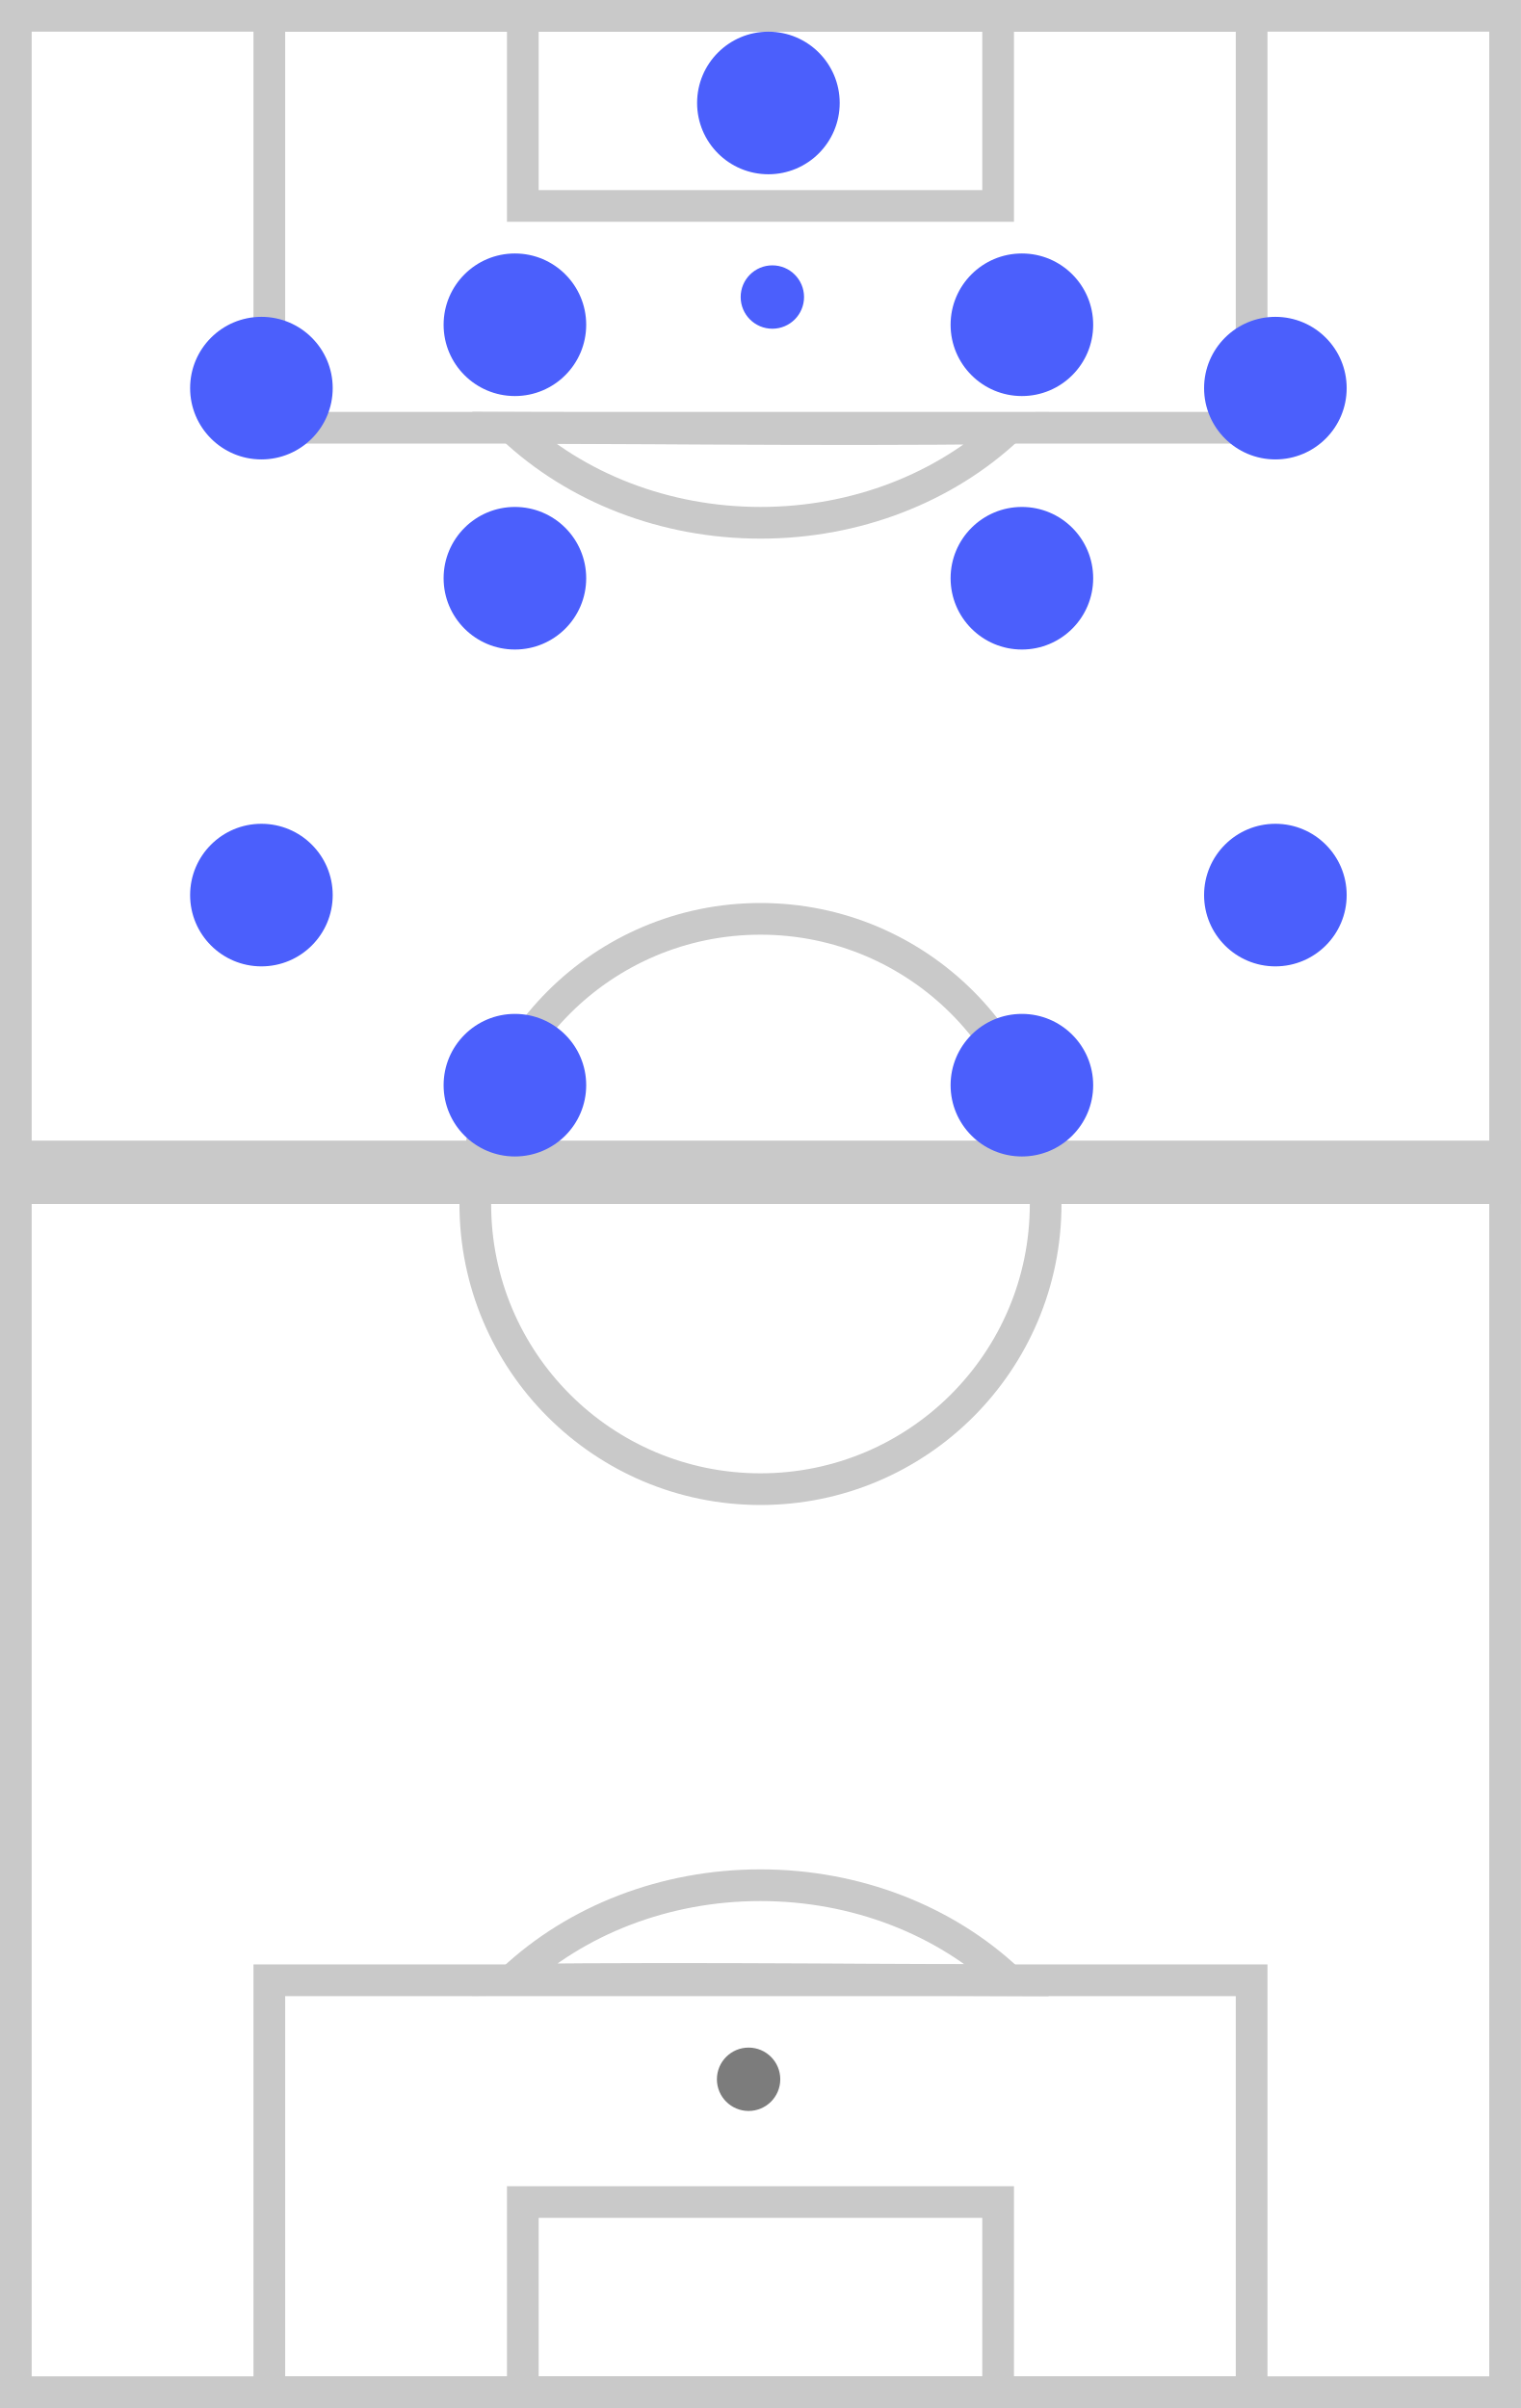
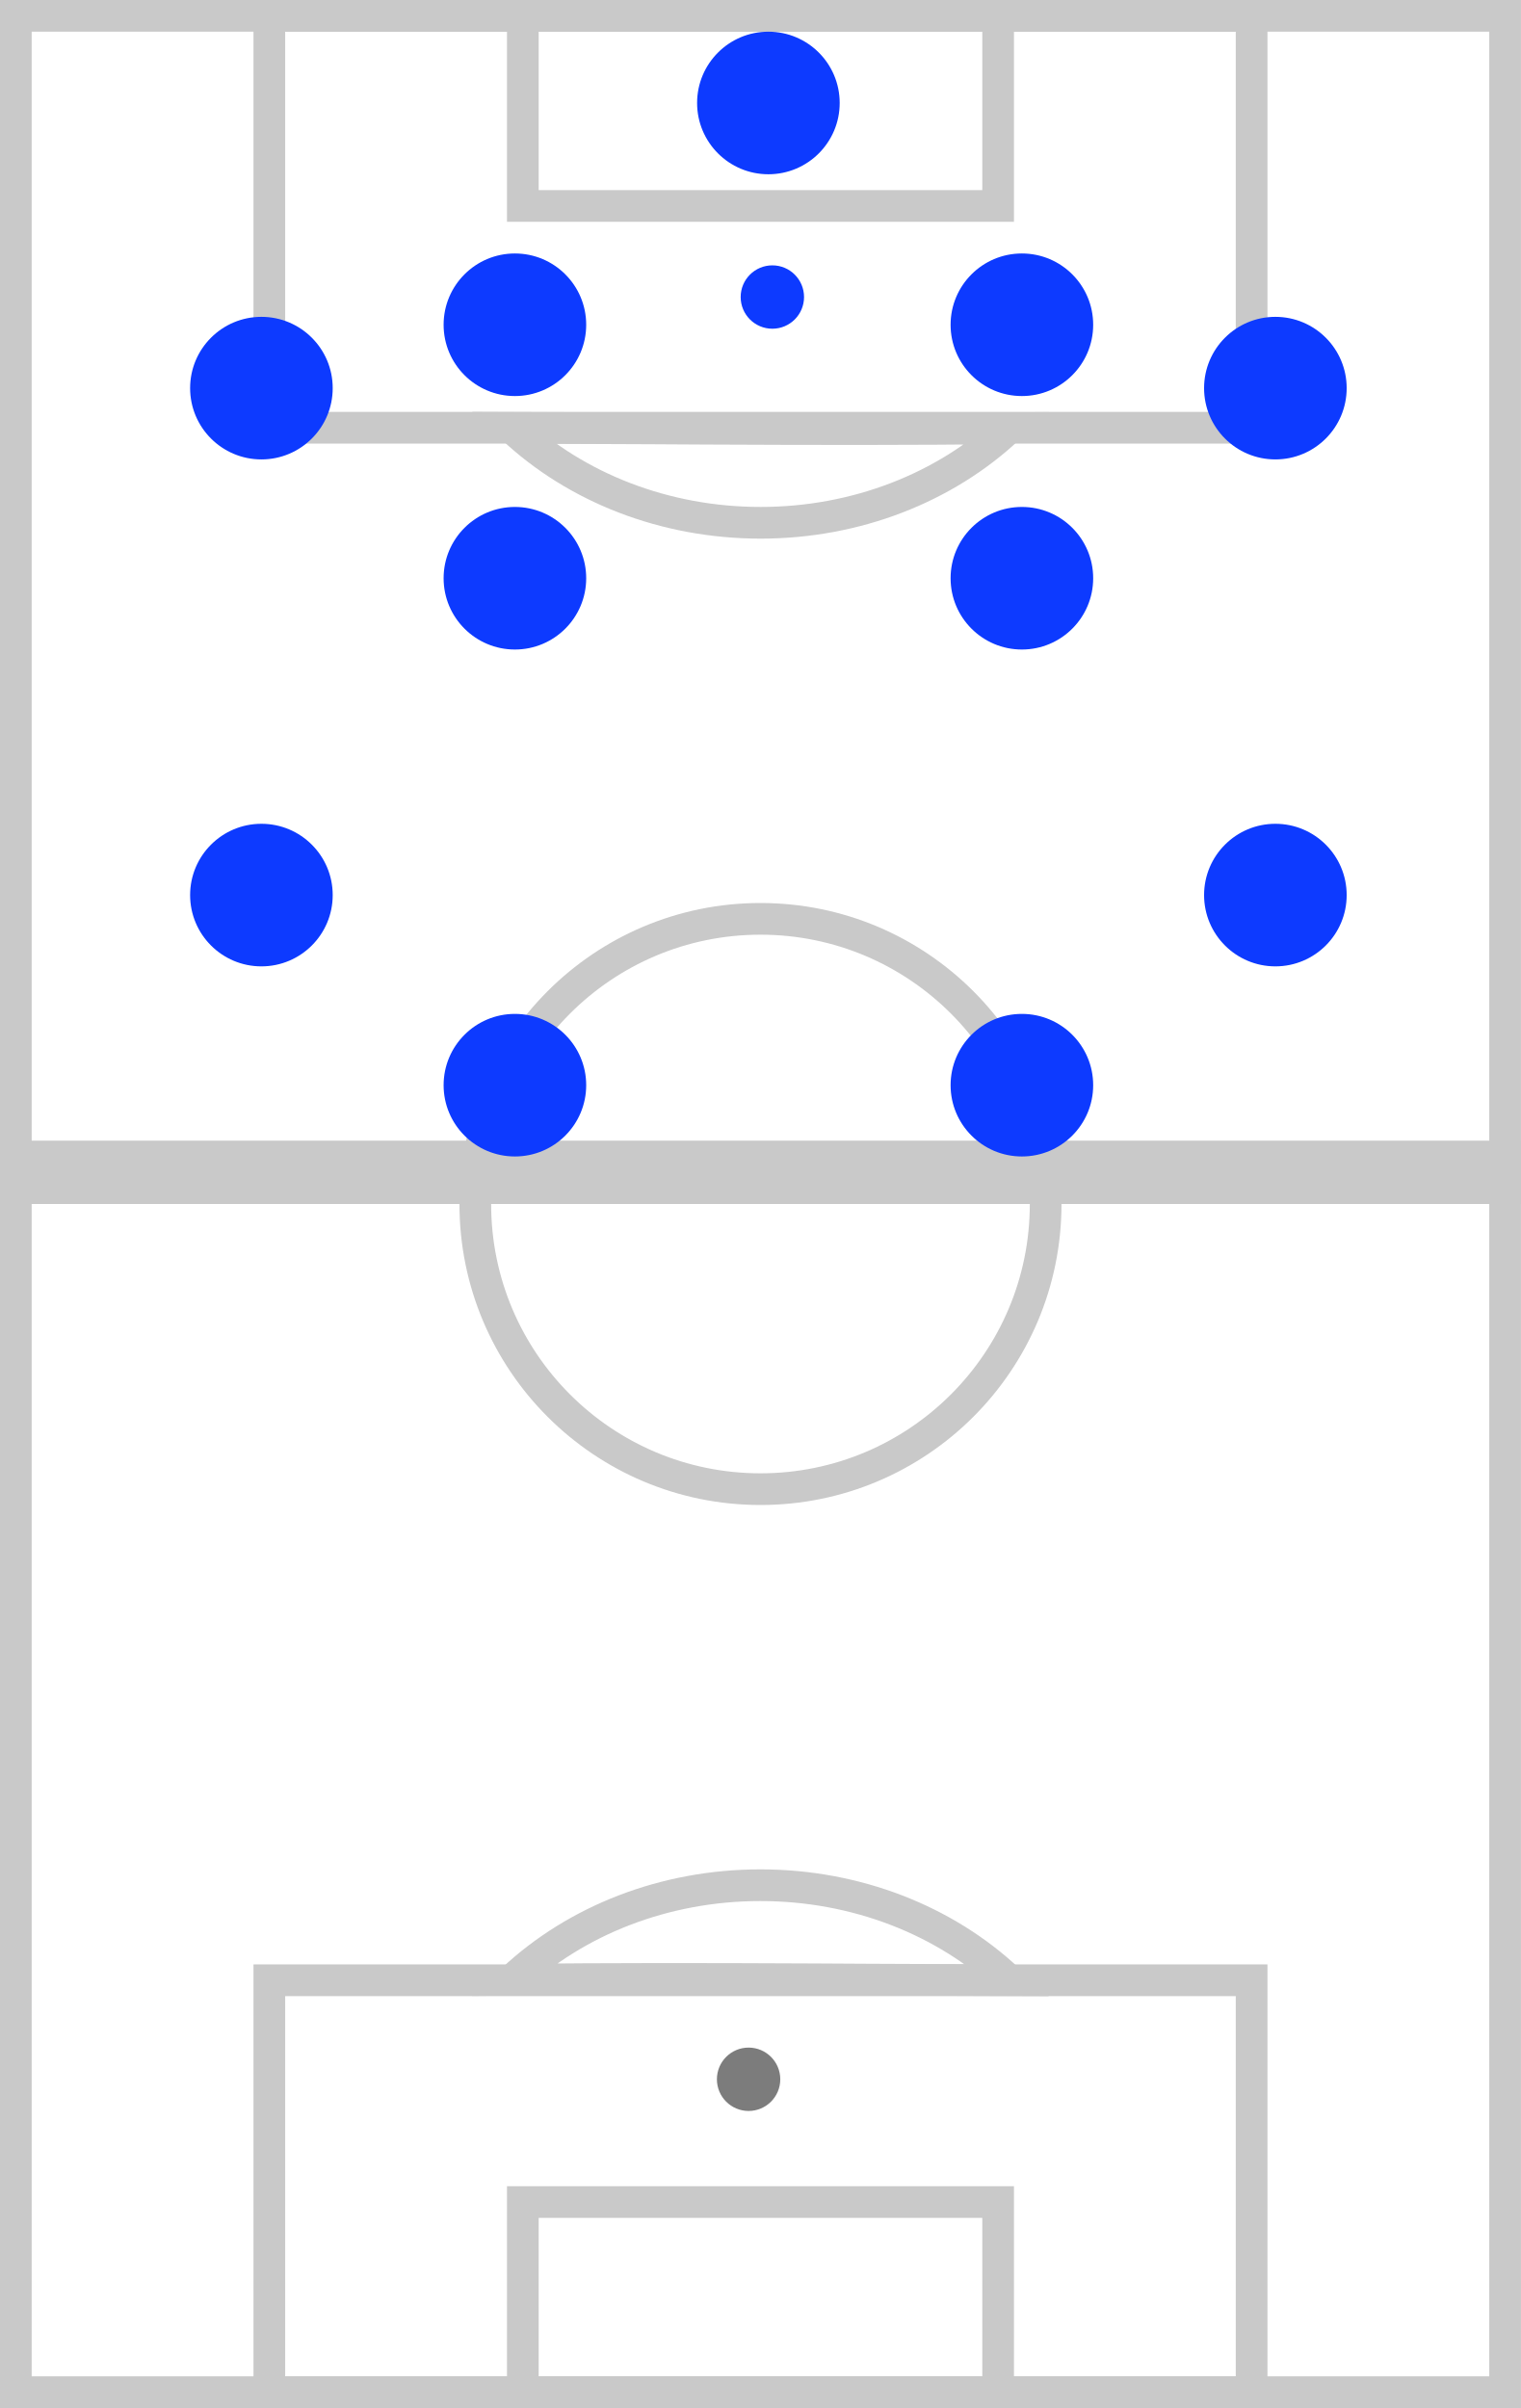
<svg xmlns="http://www.w3.org/2000/svg" width="48px" height="76px" viewBox="0 0 48 76" version="1.1">
  <g id="Card-Specifications" stroke="none" stroke-width="1" fill="none" fill-rule="evenodd">
    <g id="CARD-SPECS-–-Brackets-Desktop-(2-of-2)" transform="translate(-1373, -263)">
      <g id="Group-34" transform="translate(1373, 263)">
        <rect id="Rectangle" stroke="#C9C9C9" fill="#FFFFFF" transform="translate(24, 38) rotate(-180) translate(-24, -38) " x="0.5" y="0.5" width="47" height="75" />
        <rect id="Rectangle" stroke="#C9C9C9" fill="#D8D8D8" transform="translate(24, 37.5) rotate(-180) translate(-24, -37.5) " x="0.5" y="37.5" width="47" height="1" />
        <path d="M31.823,59.519 C28.719,59.549 26.038,59.549 22.322,59.531 C21.852,59.528 21.451,59.526 20.575,59.521 C18.626,59.511 17.388,59.505 16.164,59.502 C18.17,61.391 20.98,62.5 24.003,62.5 C27.016,62.5 29.818,61.397 31.823,59.519 Z" id="Combined-Shape" stroke="#C9C9C9" transform="translate(24, 61) rotate(-180) translate(-24, -61) " />
        <rect id="Rectangle" stroke="#C9C9C9" transform="translate(24, 69) rotate(-180) translate(-24, -69) " x="8.5" y="62.5" width="31" height="13" />
        <rect id="Rectangle-Copy-99" stroke="#C9C9C9" transform="translate(24, 72.5) rotate(-180) translate(-24, -72.5) " x="16.5" y="69.5" width="15" height="6" />
        <circle id="Oval" fill="#7C7C7C" transform="translate(23.625, 65.625) rotate(-180) translate(-23.625, -65.625) " cx="23.625" cy="65.625" r="1" />
        <path d="M31.823,13.519 C28.719,13.549 26.038,13.549 22.322,13.531 C21.852,13.528 21.451,13.526 20.575,13.521 C18.626,13.511 17.388,13.505 16.164,13.502 C18.17,15.391 20.98,16.5 24.003,16.5 C27.016,16.5 29.818,15.397 31.823,13.519 Z" id="Combined-Shape" stroke="#C9C9C9" transform="translate(24, 15) rotate(-360) translate(-24, -15) " />
        <rect id="Rectangle" stroke="#C9C9C9" transform="translate(24, 7) rotate(-360) translate(-24, -7) " x="8.5" y="0.5" width="31" height="13" />
        <rect id="Rectangle-Copy-99" stroke="#C9C9C9" transform="translate(24, 3.5) rotate(-360) translate(-24, -3.5) " x="16.5" y="0.5" width="15" height="6" />
-         <circle id="Oval" fill="#4B5FFC" transform="translate(24.375, 9.375) rotate(-360) translate(-24.375, -9.375) " cx="24.375" cy="9.375" r="1" />
+         <circle id="Oval" fill="#0d3aff" transform="translate(24.375, 9.375) rotate(-360) translate(-24.375, -9.375) " cx="24.375" cy="9.375" r="1" />
        <circle id="Oval" stroke="#C9C9C9" transform="translate(24, 38) rotate(-180) translate(-24, -38) " cx="24" cy="38" r="9" />
-         <circle id="Oval-Copy-22" fill="#4B5FFC" transform="translate(40.25, 28.25) rotate(-630) translate(-40.25, -28.25) " cx="40.25" cy="28.25" r="2.25" />
-         <circle id="Oval-Copy-19" fill="#4B5FFC" transform="translate(16.25, 10.25) rotate(-630) translate(-16.25, -10.25) " cx="16.25" cy="10.25" r="2.25" />
-         <circle id="Oval-Copy-23" fill="#4B5FFC" transform="translate(32.25, 18.25) rotate(-630) translate(-32.25, -18.25) " cx="32.25" cy="18.25" r="2.25" />
-         <circle id="Oval-Copy-20" fill="#4B5FFC" transform="translate(32.25, 10.25) rotate(-630) translate(-32.25, -10.25) " cx="32.25" cy="10.25" r="2.25" />
-         <circle id="Oval-Copy-27" fill="#4B5FFC" transform="translate(16.25, 18.25) rotate(-630) translate(-16.25, -18.25) " cx="16.25" cy="18.25" r="2.25" />
-         <circle id="Oval-Copy-32" fill="#4B5FFC" transform="translate(16.25, 34.25) rotate(-630) translate(-16.25, -34.25) " cx="16.25" cy="34.25" r="2.25" />
-         <circle id="Oval-Copy-21" fill="#4B5FFC" transform="translate(40.25, 12.25) rotate(-630) translate(-40.25, -12.25) " cx="40.25" cy="12.25" r="2.25" />
-         <circle id="Oval-Copy-25" fill="#4B5FFC" transform="translate(32.25, 34.25) rotate(-630) translate(-32.25, -34.25) " cx="32.25" cy="34.25" r="2.25" />
-         <circle id="Oval-Copy-20" fill="#4B5FFC" transform="translate(24.25, 3.25) rotate(-630) translate(-24.25, -3.25) " cx="24.25" cy="3.25" r="2.25" />
+         <circle id="Oval-Copy-22" fill="#0d3aff" transform="translate(40.25, 28.25) rotate(-630) translate(-40.25, -28.25) " cx="40.25" cy="28.25" r="2.25" />
+         <circle id="Oval-Copy-19" fill="#0d3aff" transform="translate(16.25, 10.25) rotate(-630) translate(-16.25, -10.25) " cx="16.25" cy="10.25" r="2.25" />
+         <circle id="Oval-Copy-23" fill="#0d3aff" transform="translate(32.25, 18.25) rotate(-630) translate(-32.25, -18.25) " cx="32.25" cy="18.25" r="2.25" />
+         <circle id="Oval-Copy-20" fill="#0d3aff" transform="translate(32.25, 10.25) rotate(-630) translate(-32.25, -10.25) " cx="32.25" cy="10.25" r="2.25" />
+         <circle id="Oval-Copy-27" fill="#0d3aff" transform="translate(16.25, 18.25) rotate(-630) translate(-16.25, -18.25) " cx="16.25" cy="18.25" r="2.25" />
+         <circle id="Oval-Copy-32" fill="#0d3aff" transform="translate(16.25, 34.25) rotate(-630) translate(-16.25, -34.25) " cx="16.25" cy="34.25" r="2.25" />
+         <circle id="Oval-Copy-21" fill="#0d3aff" transform="translate(40.25, 12.25) rotate(-630) translate(-40.25, -12.25) " cx="40.25" cy="12.25" r="2.25" />
+         <circle id="Oval-Copy-25" fill="#0d3aff" transform="translate(32.25, 34.25) rotate(-630) translate(-32.25, -34.25) " cx="32.25" cy="34.25" r="2.25" />
+         <circle id="Oval-Copy-20" fill="#0d3aff" transform="translate(24.25, 3.25) rotate(-630) translate(-24.25, -3.25) " cx="24.25" cy="3.25" r="2.25" />
        <g id="Group-21-Copy-29" transform="translate(24, 38) rotate(-180) translate(-24, -38) ">
          <g id="Group-18" transform="translate(8, 0)" />
          <g id="Group-18-Copy" transform="translate(24, 67.5) rotate(-180) translate(-24, -67.5) translate(8, 59)" />
        </g>
-         <g id="Group-13-Copy-36" transform="translate(8.5, 20.5) rotate(-360) translate(-8.5, -20.5) translate(6, 10)" fill="#4B5FFC">
+         <g id="Group-13-Copy-36" transform="translate(8.5, 20.5) rotate(-360) translate(-8.5, -20.5) translate(6, 10)" fill="#0d3aff">
          <circle id="Oval-Copy-18" transform="translate(2.25, 2.25) rotate(-270) translate(-2.25, -2.25) " cx="2.25" cy="2.25" r="2.25" />
          <circle id="Oval-Copy-24" transform="translate(2.25, 18.25) rotate(-270) translate(-2.25, -18.25) " cx="2.25" cy="18.25" r="2.25" />
        </g>
      </g>
    </g>
  </g>
</svg>
